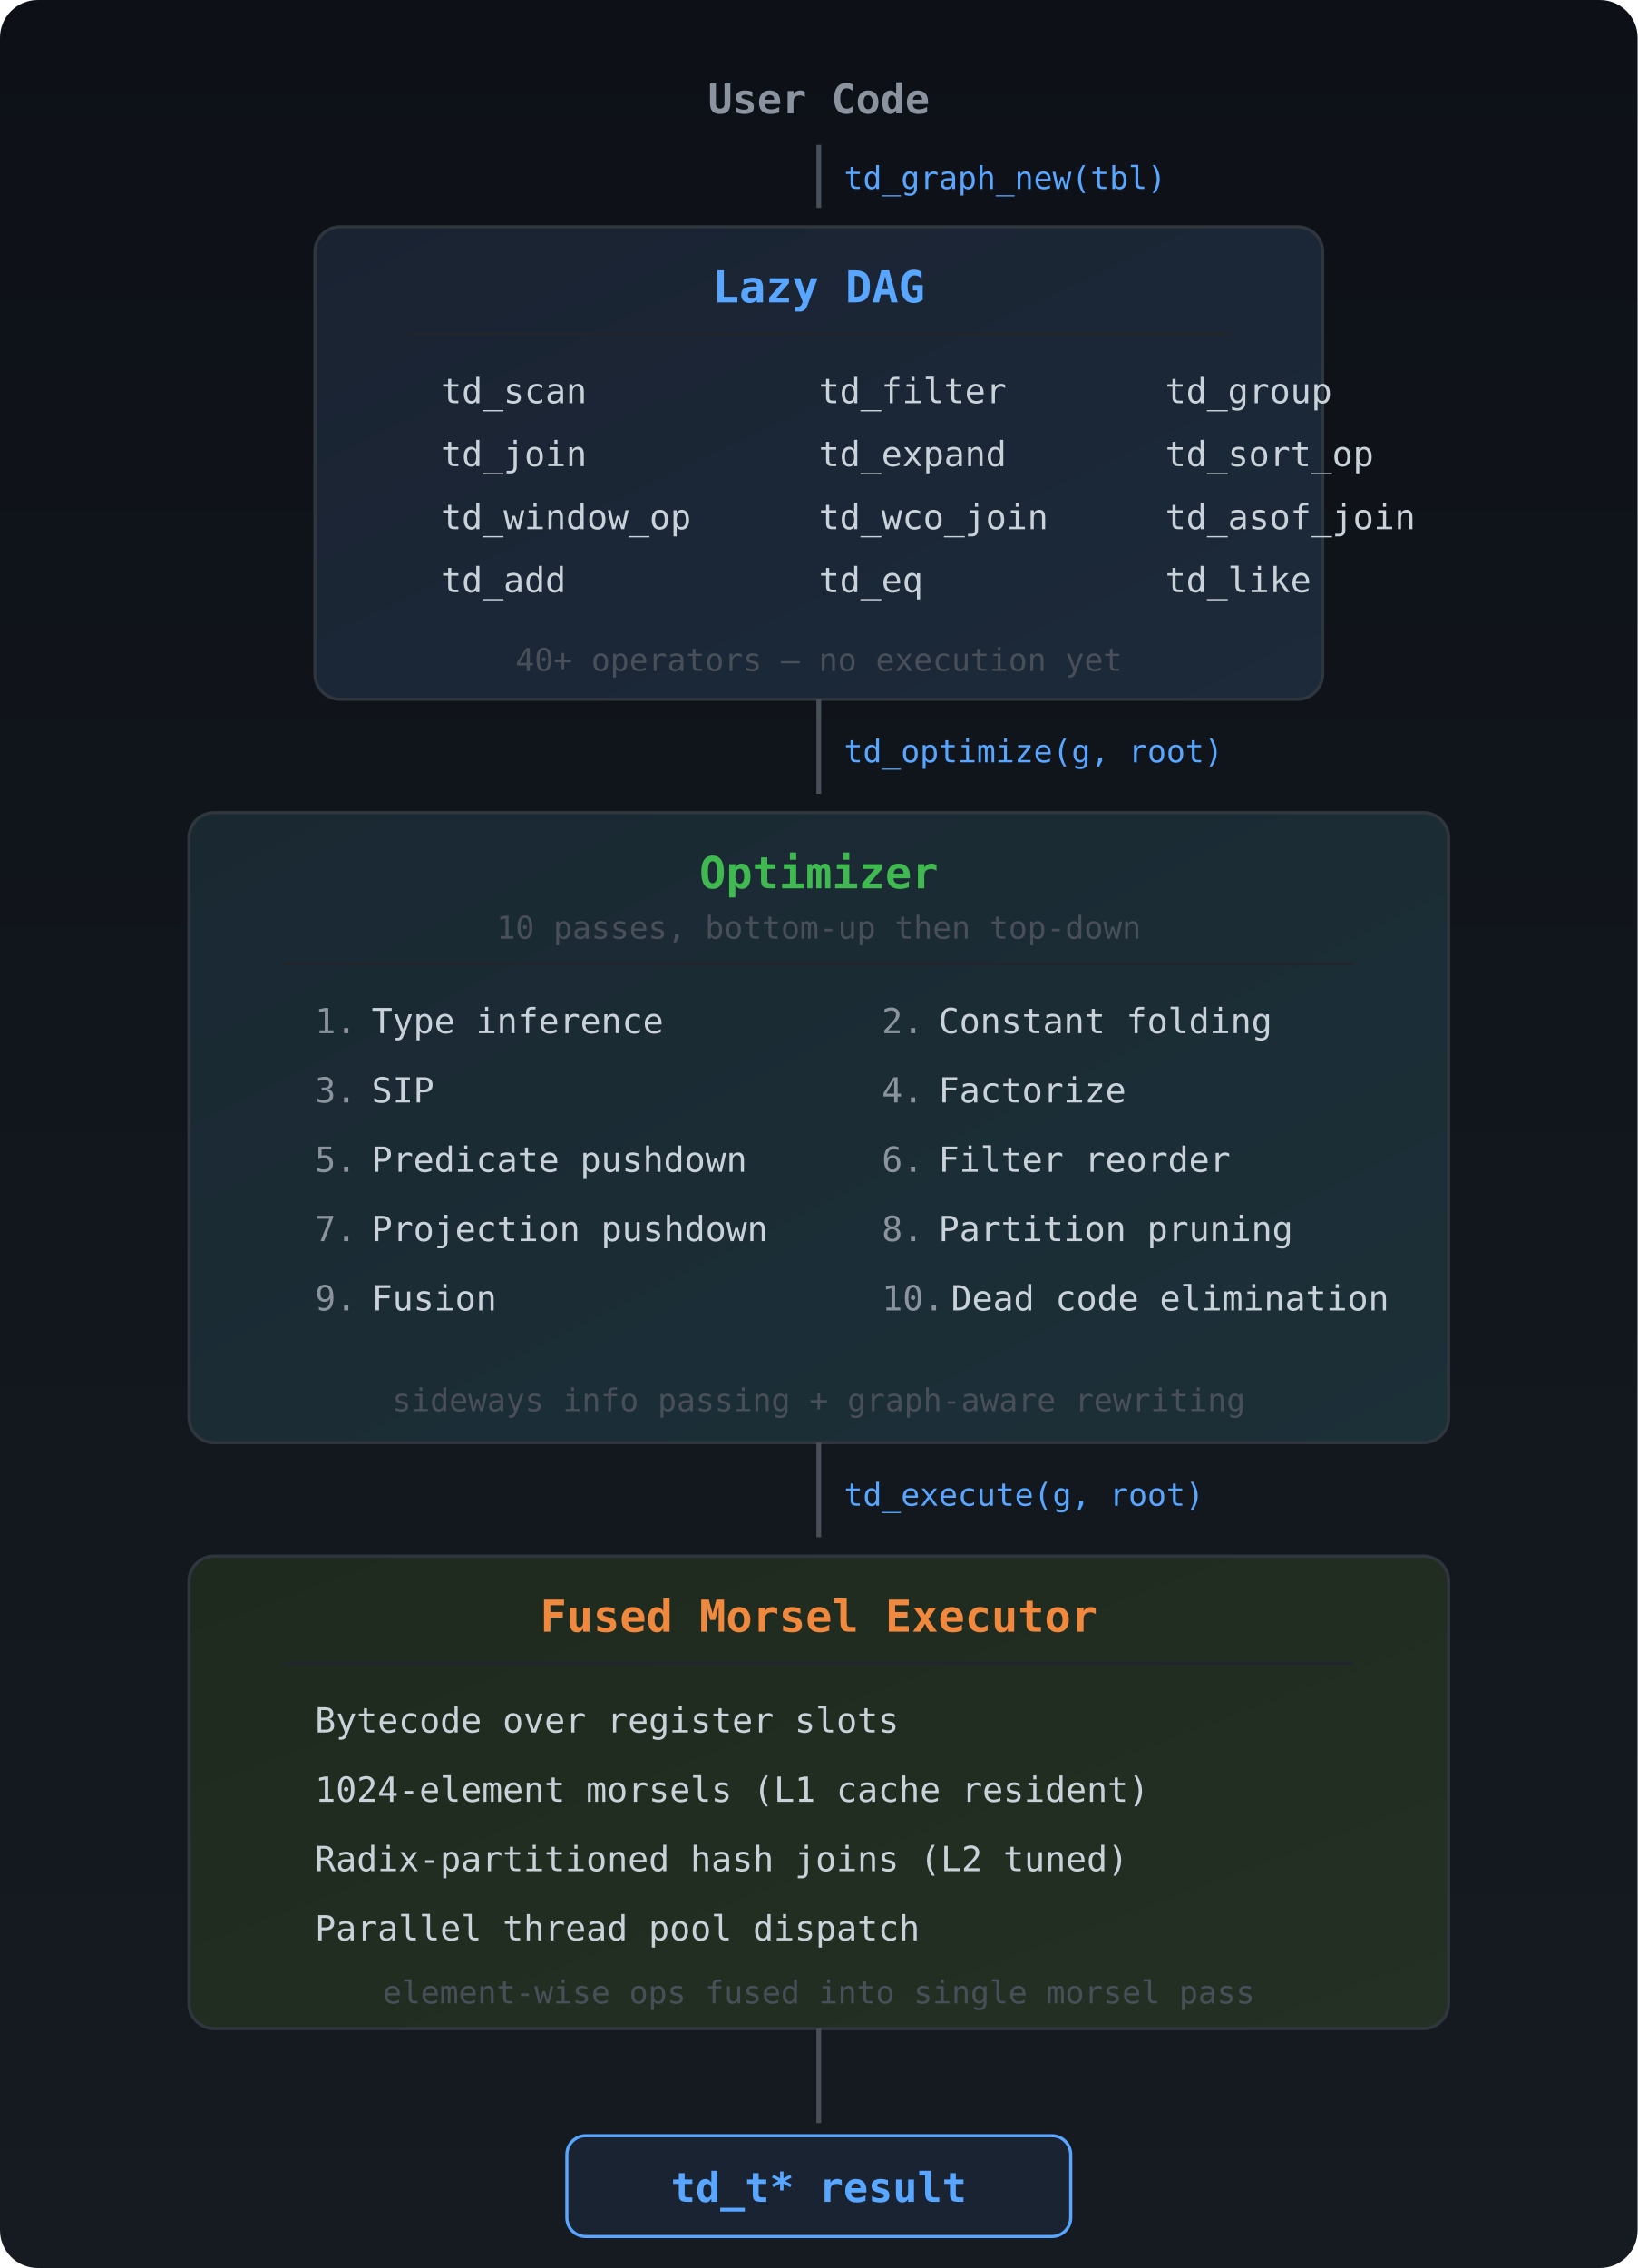
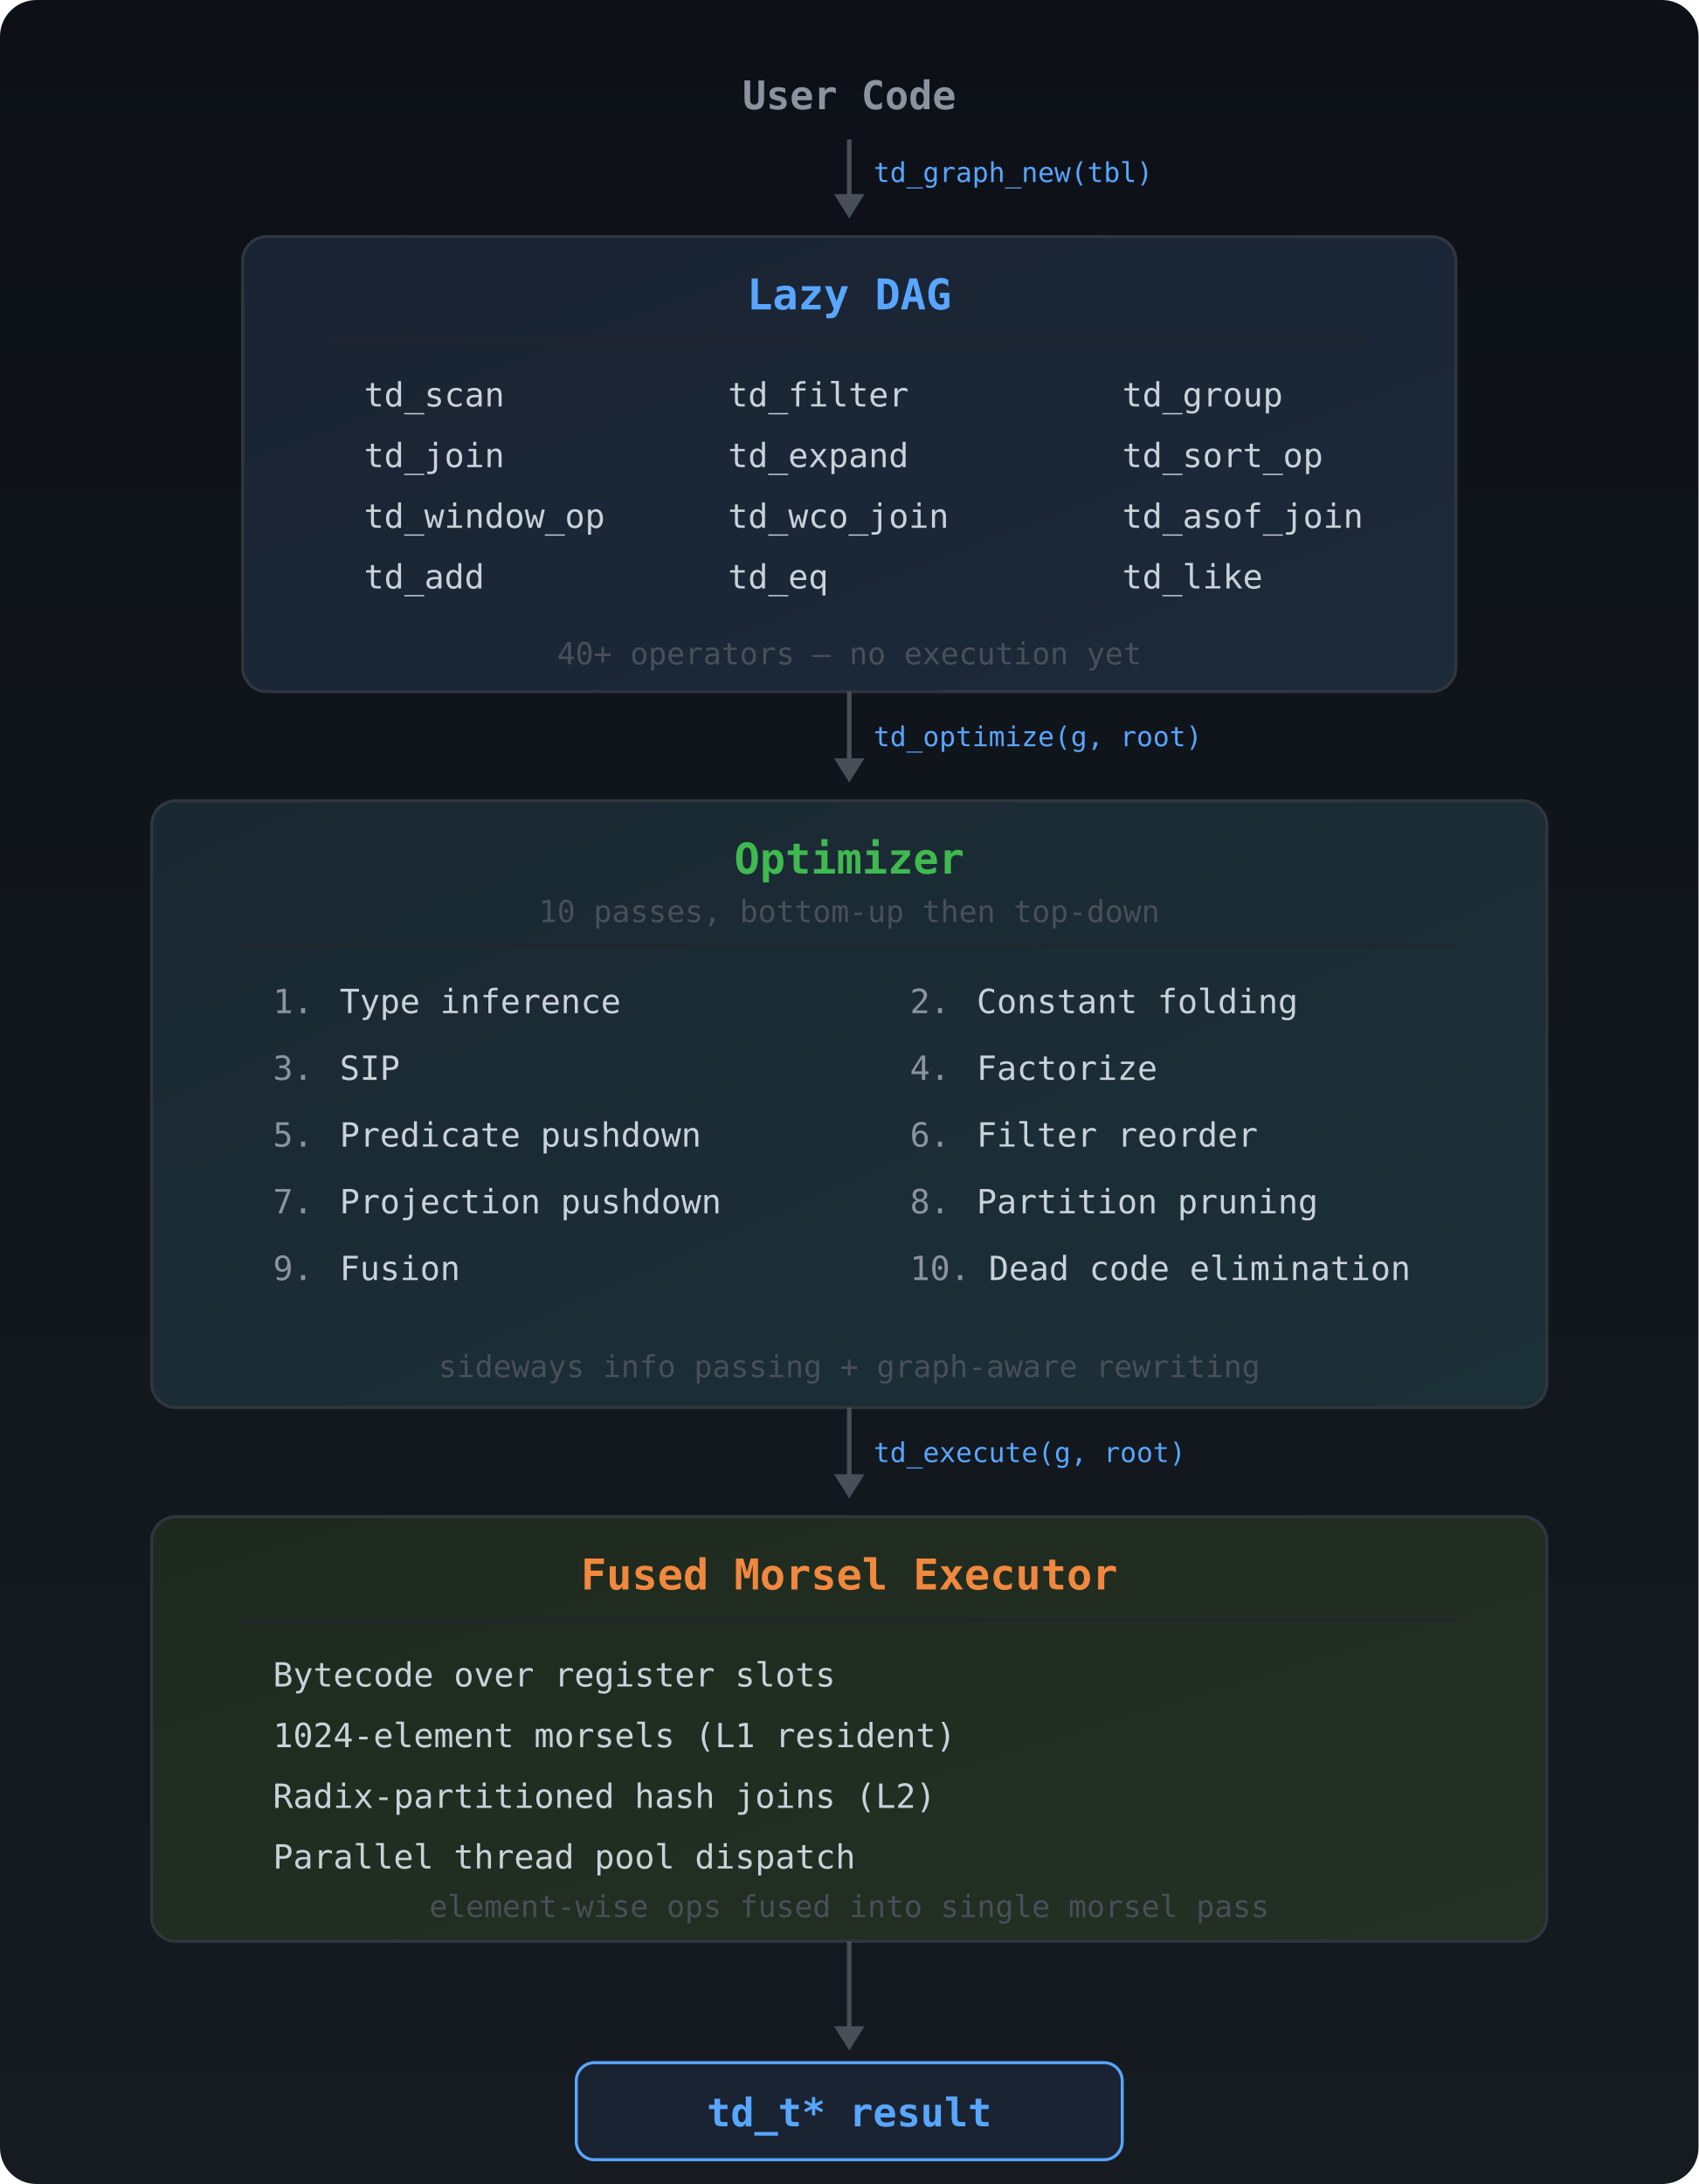
- <svg xmlns="http://www.w3.org/2000/svg" viewBox="0 0 520 720" font-family="'SF Mono','Fira Code','Cascadia Code',Menlo,Consolas,monospace" font-size="12">
+ <svg xmlns="http://www.w3.org/2000/svg" viewBox="0 0 560 720" font-family="'SF Mono','Fira Code','Cascadia Code',Menlo,Consolas,monospace" font-size="12">
  <defs>
    <linearGradient id="bg" x1="0" y1="0" x2="0" y2="1">
      <stop offset="0%" stop-color="#0d1117" />
      <stop offset="100%" stop-color="#161b22" />
    </linearGradient>
    <linearGradient id="box1" x1="0" y1="0" x2="1" y2="1">
      <stop offset="0%" stop-color="#1a2332" />
      <stop offset="100%" stop-color="#1c2a3a" />
    </linearGradient>
    <linearGradient id="box2" x1="0" y1="0" x2="1" y2="1">
      <stop offset="0%" stop-color="#1a2832" />
      <stop offset="100%" stop-color="#1c3038" />
    </linearGradient>
    <linearGradient id="box3" x1="0" y1="0" x2="1" y2="1">
      <stop offset="0%" stop-color="#1f2a1f" />
      <stop offset="100%" stop-color="#243024" />
    </linearGradient>
-     <filter id="glow">
-       <feGaussianBlur stdDeviation="2" result="blur" />
-       <feMerge>
-         <feMergeNode in="blur" />
-         <feMergeNode in="SourceGraphic" />
-       </feMerge>
-     </filter>
  </defs>
-   <rect width="520" height="720" rx="12" fill="url(#bg)" />
-   <text x="260" y="36" text-anchor="middle" fill="#8b949e" font-size="13" font-weight="600">User Code</text>
-   <line x1="260" y1="46" x2="260" y2="66" stroke="#484f58" stroke-width="1.5" />
-   <text x="268" y="60" fill="#58a6ff" font-size="10">td_graph_new(tbl)</text>
-   <rect x="100" y="72" width="320" height="150" rx="8" fill="url(#box1)" stroke="#30363d" stroke-width="1" />
-   <text x="260" y="96" text-anchor="middle" fill="#58a6ff" font-size="14" font-weight="700">Lazy DAG</text>
-   <line x1="130" y1="106" x2="390" y2="106" stroke="#21262d" stroke-width="1" />
+   <rect width="560" height="720" rx="12" fill="url(#bg)" />
+   <text x="280" y="36" text-anchor="middle" fill="#8b949e" font-size="13" font-weight="600">User Code</text>
+   <line x1="280" y1="46" x2="280" y2="66" stroke="#484f58" stroke-width="1.5" />
+   <polygon points="280,72 275,64 285,64" fill="#484f58" />
+   <text x="288" y="60" fill="#58a6ff" font-size="9">td_graph_new(tbl)</text>
+   <rect x="80" y="78" width="400" height="150" rx="8" fill="url(#box1)" stroke="#30363d" stroke-width="1" />
+   <text x="280" y="102" text-anchor="middle" fill="#58a6ff" font-size="14" font-weight="700">Lazy DAG</text>
+   <line x1="110" y1="112" x2="450" y2="112" stroke="#21262d" stroke-width="1" />
  <g fill="#c9d1d9" font-size="11">
-     <text x="140" y="128">td_scan</text>
-     <text x="260" y="128">td_filter</text>
-     <text x="370" y="128">td_group</text>
-     <text x="140" y="148">td_join</text>
-     <text x="260" y="148">td_expand</text>
-     <text x="370" y="148">td_sort_op</text>
-     <text x="140" y="168">td_window_op</text>
-     <text x="260" y="168">td_wco_join</text>
-     <text x="370" y="168">td_asof_join</text>
-     <text x="140" y="188">td_add</text>
-     <text x="260" y="188">td_eq</text>
-     <text x="370" y="188">td_like</text>
+     <text x="120" y="134">td_scan</text>
+     <text x="240" y="134">td_filter</text>
+     <text x="370" y="134">td_group</text>
+     <text x="120" y="154">td_join</text>
+     <text x="240" y="154">td_expand</text>
+     <text x="370" y="154">td_sort_op</text>
+     <text x="120" y="174">td_window_op</text>
+     <text x="240" y="174">td_wco_join</text>
+     <text x="370" y="174">td_asof_join</text>
+     <text x="120" y="194">td_add</text>
+     <text x="240" y="194">td_eq</text>
+     <text x="370" y="194">td_like</text>
  </g>
-   <text x="260" y="213" text-anchor="middle" fill="#484f58" font-size="10">40+ operators — no execution yet</text>
-   <line x1="260" y1="222" x2="260" y2="252" stroke="#484f58" stroke-width="1.5" />
-   <text x="268" y="242" fill="#58a6ff" font-size="10">td_optimize(g, root)</text>
-   <rect x="60" y="258" width="400" height="200" rx="8" fill="url(#box2)" stroke="#30363d" stroke-width="1" />
-   <text x="260" y="282" text-anchor="middle" fill="#3fb950" font-size="14" font-weight="700">Optimizer</text>
-   <text x="260" y="298" text-anchor="middle" fill="#484f58" font-size="10">10 passes, bottom-up then top-down</text>
-   <line x1="90" y1="306" x2="430" y2="306" stroke="#21262d" stroke-width="1" />
+   <text x="280" y="219" text-anchor="middle" fill="#484f58" font-size="10">40+ operators — no execution yet</text>
+   <line x1="280" y1="228" x2="280" y2="252" stroke="#484f58" stroke-width="1.5" />
+   <polygon points="280,258 275,250 285,250" fill="#484f58" />
+   <text x="288" y="246" fill="#58a6ff" font-size="9">td_optimize(g, root)</text>
+   <rect x="50" y="264" width="460" height="200" rx="8" fill="url(#box2)" stroke="#30363d" stroke-width="1" />
+   <text x="280" y="288" text-anchor="middle" fill="#3fb950" font-size="14" font-weight="700">Optimizer</text>
+   <text x="280" y="304" text-anchor="middle" fill="#484f58" font-size="10">10 passes, bottom-up then top-down</text>
+   <line x1="80" y1="312" x2="480" y2="312" stroke="#21262d" stroke-width="1" />
  <g font-size="11">
-     <text x="100" y="328" fill="#8b949e">1.</text>
-     <text x="118" y="328" fill="#c9d1d9">Type inference</text>
-     <text x="280" y="328" fill="#8b949e">2.</text>
-     <text x="298" y="328" fill="#c9d1d9">Constant folding</text>
-     <text x="100" y="350" fill="#8b949e">3.</text>
-     <text x="118" y="350" fill="#c9d1d9">SIP</text>
-     <text x="280" y="350" fill="#8b949e">4.</text>
-     <text x="298" y="350" fill="#c9d1d9">Factorize</text>
-     <text x="100" y="372" fill="#8b949e">5.</text>
-     <text x="118" y="372" fill="#c9d1d9">Predicate pushdown</text>
-     <text x="280" y="372" fill="#8b949e">6.</text>
-     <text x="298" y="372" fill="#c9d1d9">Filter reorder</text>
-     <text x="100" y="394" fill="#8b949e">7.</text>
-     <text x="118" y="394" fill="#c9d1d9">Projection pushdown</text>
-     <text x="280" y="394" fill="#8b949e">8.</text>
-     <text x="298" y="394" fill="#c9d1d9">Partition pruning</text>
-     <text x="100" y="416" fill="#8b949e">9.</text>
-     <text x="118" y="416" fill="#c9d1d9">Fusion</text>
-     <text x="280" y="416" fill="#8b949e">10.</text>
-     <text x="302" y="416" fill="#c9d1d9">Dead code elimination</text>
+     <text x="90" y="334" fill="#8b949e">1.</text>
+     <text x="112" y="334" fill="#c9d1d9">Type inference</text>
+     <text x="300" y="334" fill="#8b949e">2.</text>
+     <text x="322" y="334" fill="#c9d1d9">Constant folding</text>
+     <text x="90" y="356" fill="#8b949e">3.</text>
+     <text x="112" y="356" fill="#c9d1d9">SIP</text>
+     <text x="300" y="356" fill="#8b949e">4.</text>
+     <text x="322" y="356" fill="#c9d1d9">Factorize</text>
+     <text x="90" y="378" fill="#8b949e">5.</text>
+     <text x="112" y="378" fill="#c9d1d9">Predicate pushdown</text>
+     <text x="300" y="378" fill="#8b949e">6.</text>
+     <text x="322" y="378" fill="#c9d1d9">Filter reorder</text>
+     <text x="90" y="400" fill="#8b949e">7.</text>
+     <text x="112" y="400" fill="#c9d1d9">Projection pushdown</text>
+     <text x="300" y="400" fill="#8b949e">8.</text>
+     <text x="322" y="400" fill="#c9d1d9">Partition pruning</text>
+     <text x="90" y="422" fill="#8b949e">9.</text>
+     <text x="112" y="422" fill="#c9d1d9">Fusion</text>
+     <text x="300" y="422" fill="#8b949e">10.</text>
+     <text x="326" y="422" fill="#c9d1d9">Dead code elimination</text>
  </g>
-   <text x="260" y="448" text-anchor="middle" fill="#484f58" font-size="10">sideways info passing + graph-aware rewriting</text>
-   <line x1="260" y1="458" x2="260" y2="488" stroke="#484f58" stroke-width="1.5" />
-   <text x="268" y="478" fill="#58a6ff" font-size="10">td_execute(g, root)</text>
-   <rect x="60" y="494" width="400" height="150" rx="8" fill="url(#box3)" stroke="#30363d" stroke-width="1" />
-   <text x="260" y="518" text-anchor="middle" fill="#f0883e" font-size="14" font-weight="700">Fused Morsel Executor</text>
-   <line x1="90" y1="528" x2="430" y2="528" stroke="#21262d" stroke-width="1" />
+   <text x="280" y="454" text-anchor="middle" fill="#484f58" font-size="10">sideways info passing + graph-aware rewriting</text>
+   <line x1="280" y1="464" x2="280" y2="488" stroke="#484f58" stroke-width="1.5" />
+   <polygon points="280,494 275,486 285,486" fill="#484f58" />
+   <text x="288" y="482" fill="#58a6ff" font-size="9">td_execute(g, root)</text>
+   <rect x="50" y="500" width="460" height="140" rx="8" fill="url(#box3)" stroke="#30363d" stroke-width="1" />
+   <text x="280" y="524" text-anchor="middle" fill="#f0883e" font-size="14" font-weight="700">Fused Morsel Executor</text>
+   <line x1="80" y1="534" x2="480" y2="534" stroke="#21262d" stroke-width="1" />
  <g fill="#c9d1d9" font-size="11">
-     <text x="100" y="550">Bytecode over register slots</text>
-     <text x="100" y="572">1024-element morsels (L1 cache resident)</text>
-     <text x="100" y="594">Radix-partitioned hash joins (L2 tuned)</text>
-     <text x="100" y="616">Parallel thread pool dispatch</text>
+     <text x="90" y="556">Bytecode over register slots</text>
+     <text x="90" y="576">1024-element morsels (L1 resident)</text>
+     <text x="90" y="596">Radix-partitioned hash joins (L2)</text>
+     <text x="90" y="616">Parallel thread pool dispatch</text>
  </g>
-   <text x="260" y="636" text-anchor="middle" fill="#484f58" font-size="10">element-wise ops fused into single morsel pass</text>
-   <line x1="260" y1="644" x2="260" y2="674" stroke="#484f58" stroke-width="1.5" />
-   <rect x="180" y="678" width="160" height="32" rx="6" fill="#1a2332" stroke="#58a6ff" stroke-width="1" />
-   <text x="260" y="699" text-anchor="middle" fill="#58a6ff" font-size="13" font-weight="600">td_t* result</text>
+   <text x="280" y="632" text-anchor="middle" fill="#484f58" font-size="10">element-wise ops fused into single morsel pass</text>
+   <line x1="280" y1="640" x2="280" y2="670" stroke="#484f58" stroke-width="1.5" />
+   <polygon points="280,676 275,668 285,668" fill="#484f58" />
+   <rect x="190" y="680" width="180" height="32" rx="6" fill="#1a2332" stroke="#58a6ff" stroke-width="1" />
+   <text x="280" y="701" text-anchor="middle" fill="#58a6ff" font-size="13" font-weight="600">td_t* result</text>
</svg>
